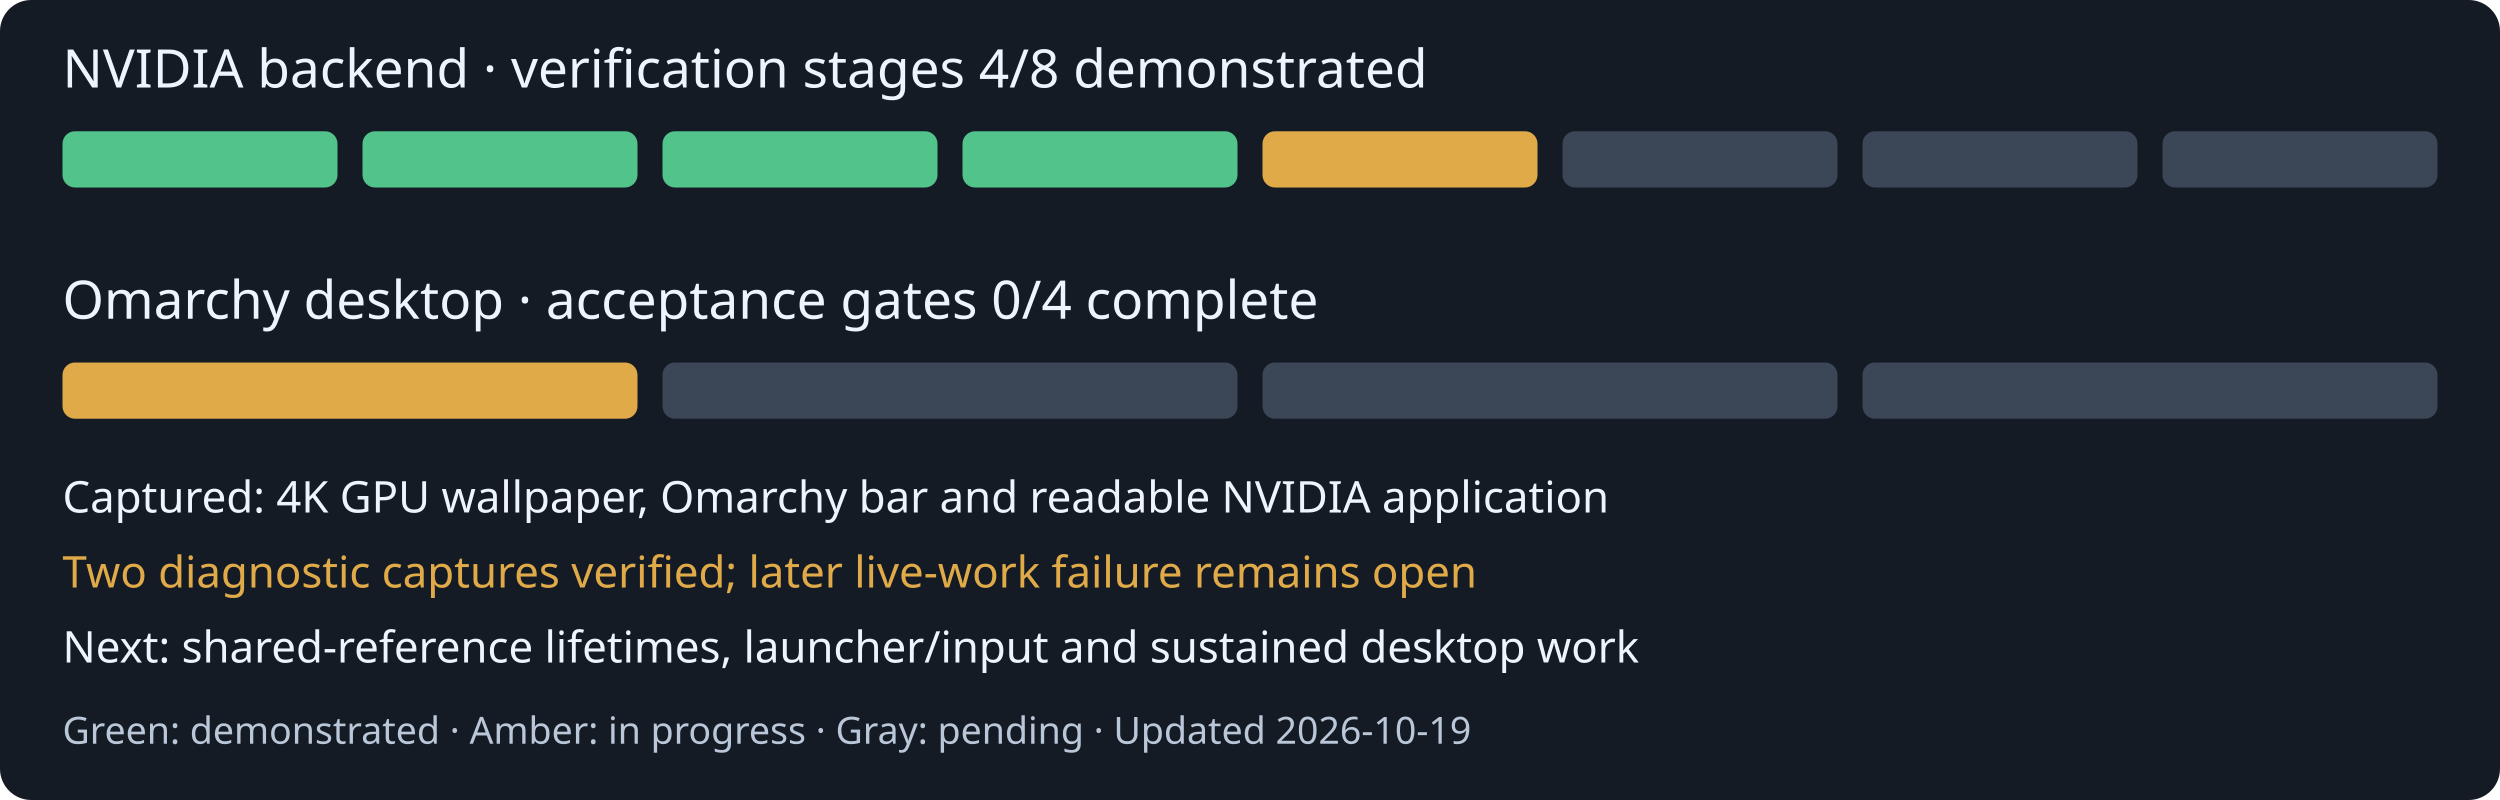
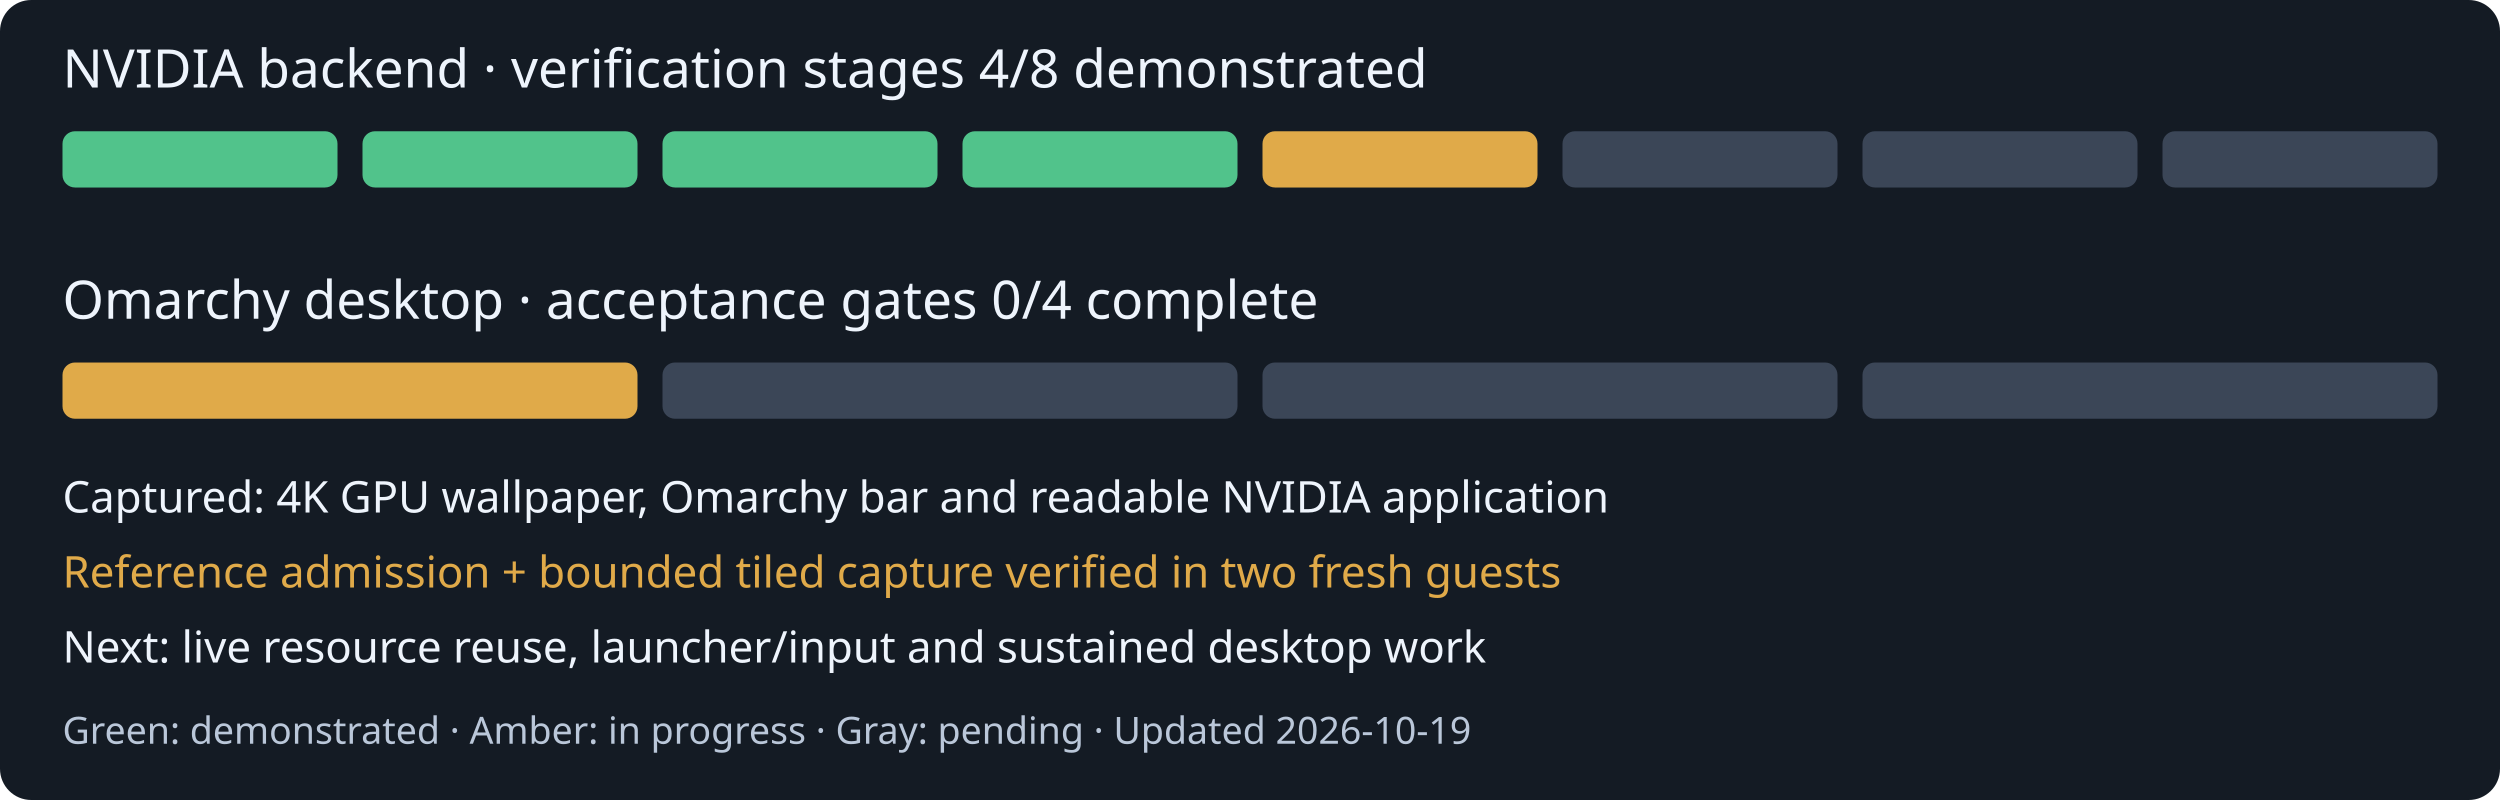
<svg xmlns="http://www.w3.org/2000/svg" width="800" height="256" viewBox="0 0 800 256" role="img" aria-labelledby="title desc">
  <rect width="800" height="256" rx="10" fill="#141b24" />
  <text x="20" y="28" fill="#eef4fc" font-family="sans-serif" font-size="17">NVIDIA backend · verification stages 4/8 demonstrated</text>
  <g transform="translate(20 42)">
    <rect width="88" height="18" rx="4" fill="#51c38b" />
    <rect x="96" width="88" height="18" rx="4" fill="#51c38b" />
    <rect x="192" width="88" height="18" rx="4" fill="#51c38b" />
    <rect x="288" width="88" height="18" rx="4" fill="#51c38b" />
    <rect x="384" width="88" height="18" rx="4" fill="#e0aa49" />
    <rect x="480" width="88" height="18" rx="4" fill="#3b4657" />
    <rect x="576" width="88" height="18" rx="4" fill="#3b4657" />
    <rect x="672" width="88" height="18" rx="4" fill="#3b4657" />
  </g>
  <text x="20" y="102" fill="#eef4fc" font-family="sans-serif" font-size="17">Omarchy desktop · acceptance gates 0/4 complete</text>
  <g transform="translate(20 116)">
    <rect width="184" height="18" rx="4" fill="#e0aa49" />
    <rect x="192" width="184" height="18" rx="4" fill="#3b4657" />
    <rect x="384" width="184" height="18" rx="4" fill="#3b4657" />
    <rect x="576" width="184" height="18" rx="4" fill="#3b4657" />
  </g>
  <text x="20" y="164" fill="#eef4fc" font-family="sans-serif" font-size="14">Captured: 4K GPU wallpaper, Omarchy bar and readable NVIDIA application</text>
-   <text x="20" y="188" fill="#e0aa49" font-family="sans-serif" font-size="14">Two diagnostic captures verified; later live-work failure remains open</text>
-   <text x="20" y="212" fill="#eef4fc" font-family="sans-serif" font-size="14">Next: shared-reference lifetimes, launcher/input and sustained desktop work</text>
+   <text x="20" y="188" fill="#e0aa49" font-family="sans-serif" font-size="14">Reference admission + bounded tiled capture verified in two fresh guests</text>
+   <text x="20" y="212" fill="#eef4fc" font-family="sans-serif" font-size="14">Next: live resource reuse, launcher/input and sustained desktop work</text>
  <text x="20" y="238" fill="#bac7d9" font-family="sans-serif" font-size="12">Green: demonstrated · Amber: in progress · Gray: pending · Updated 2026-10-19</text>
</svg>
